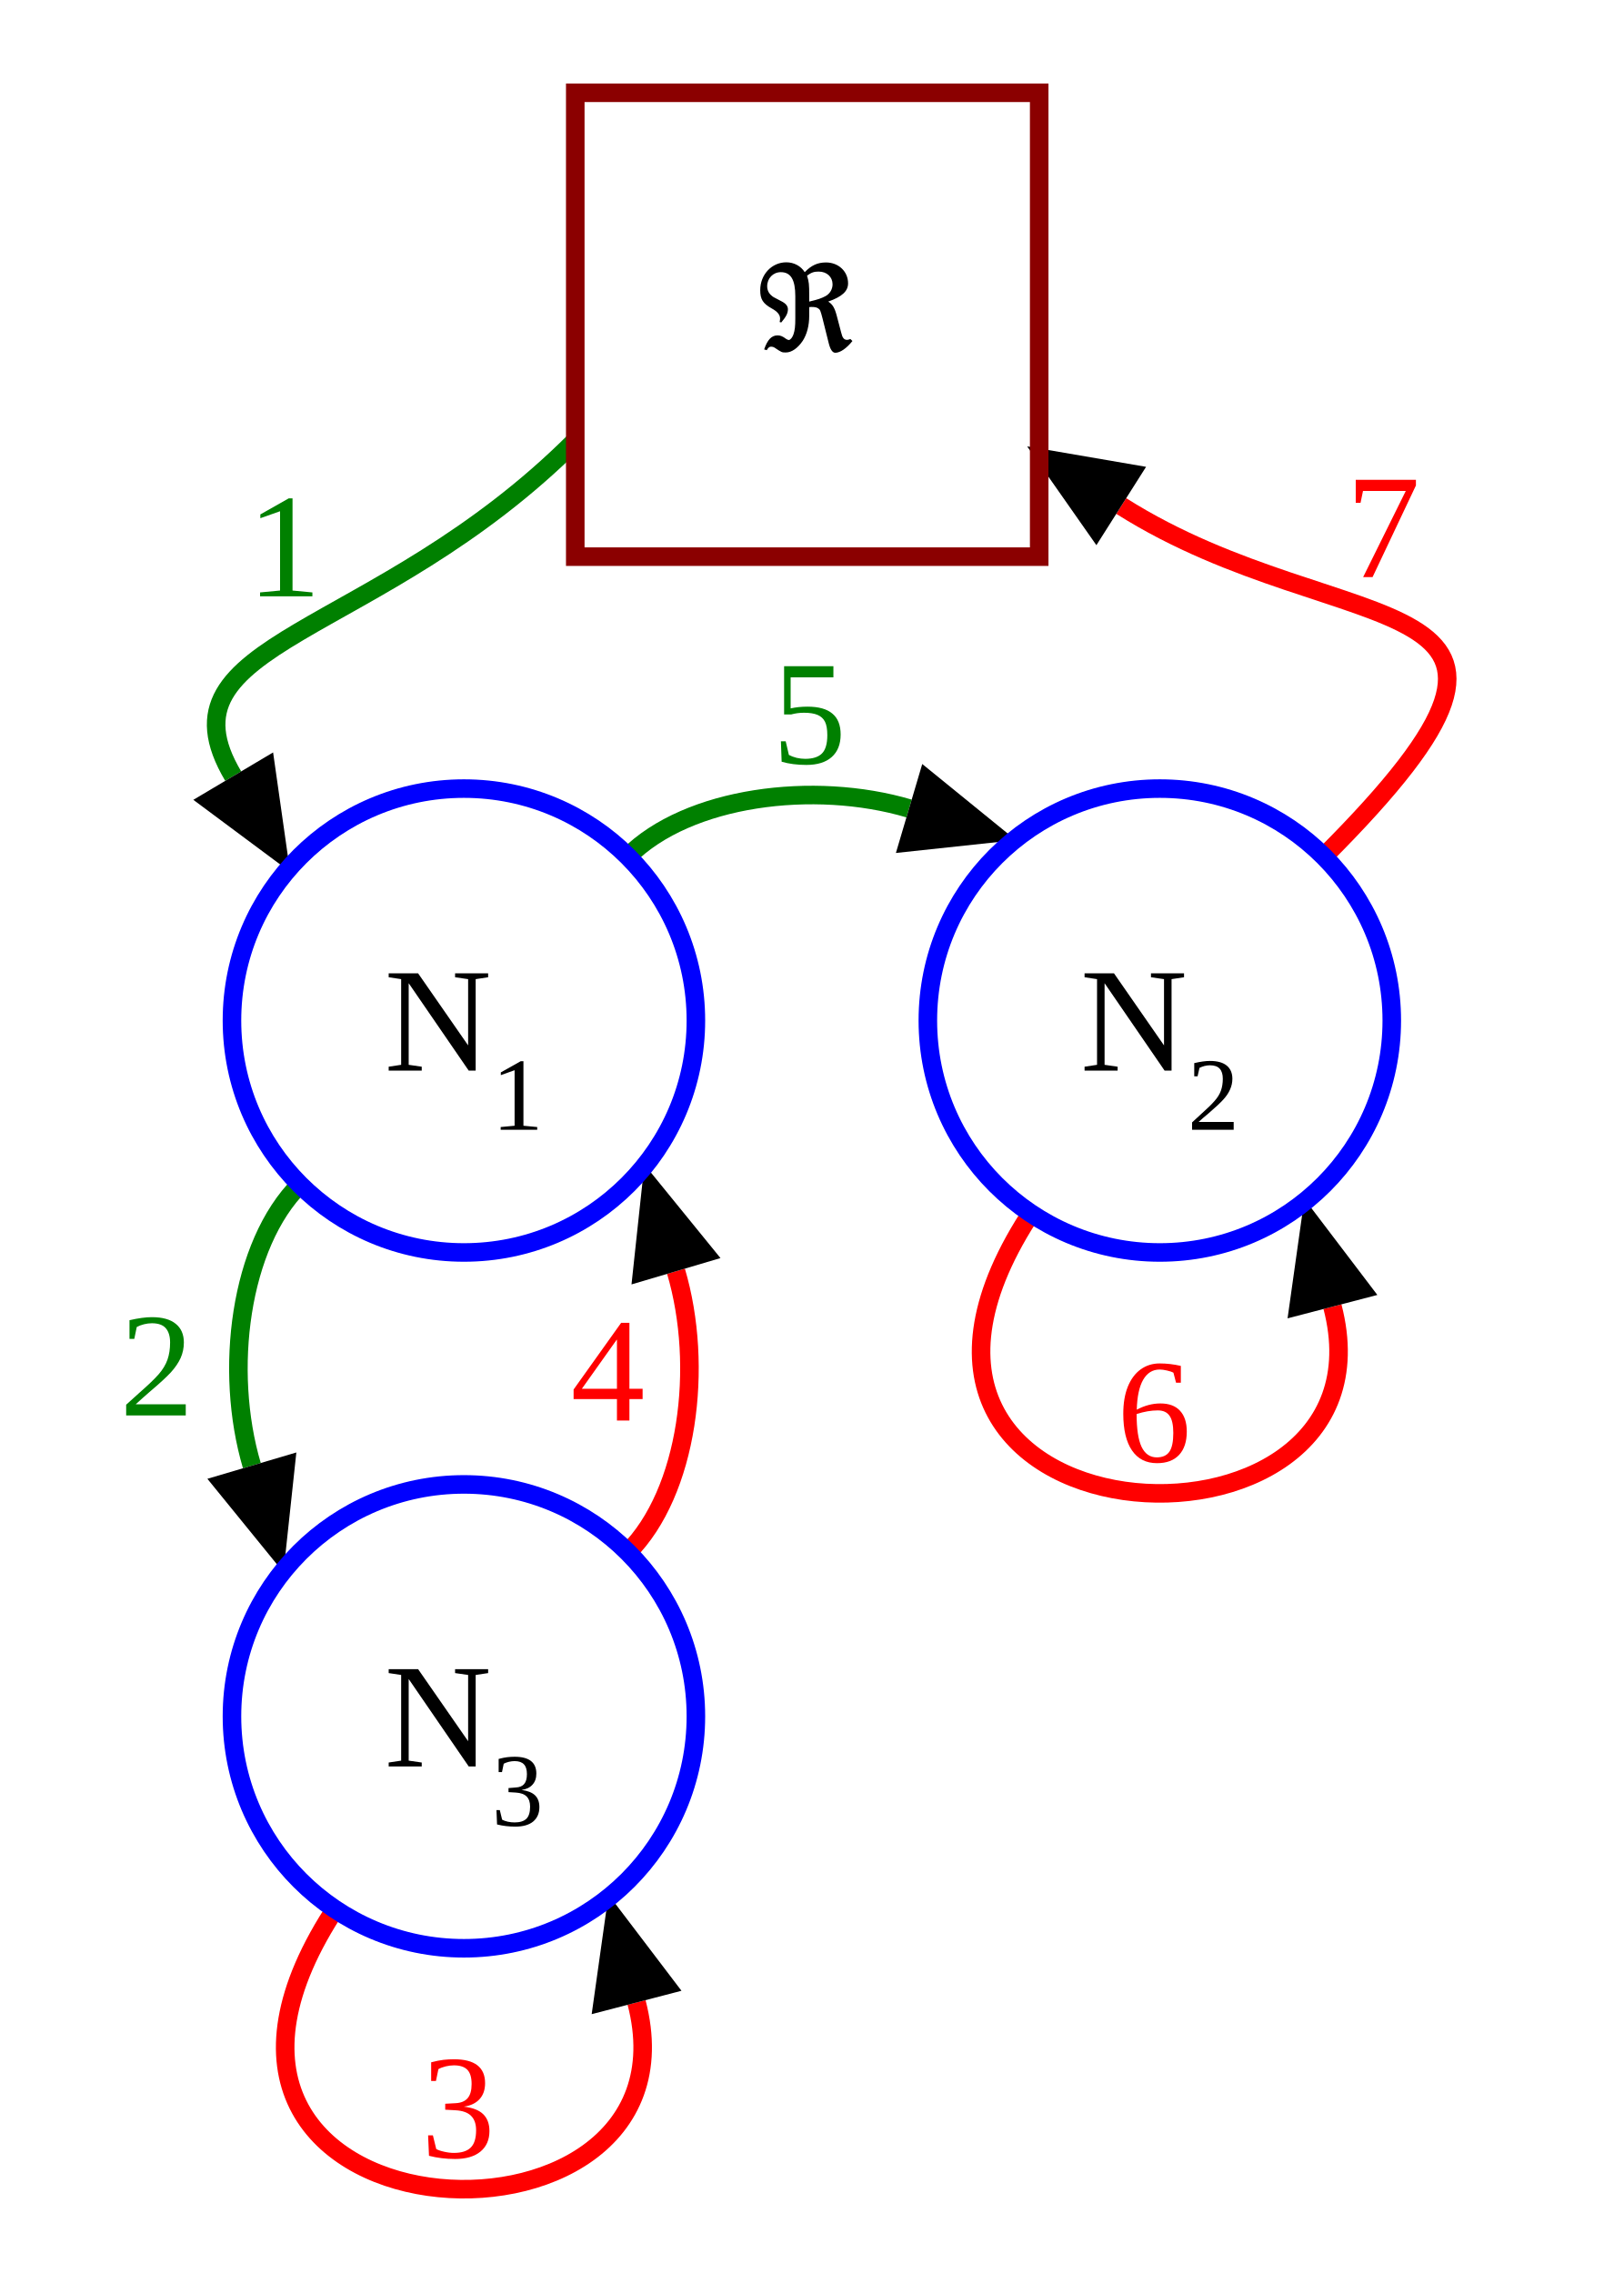
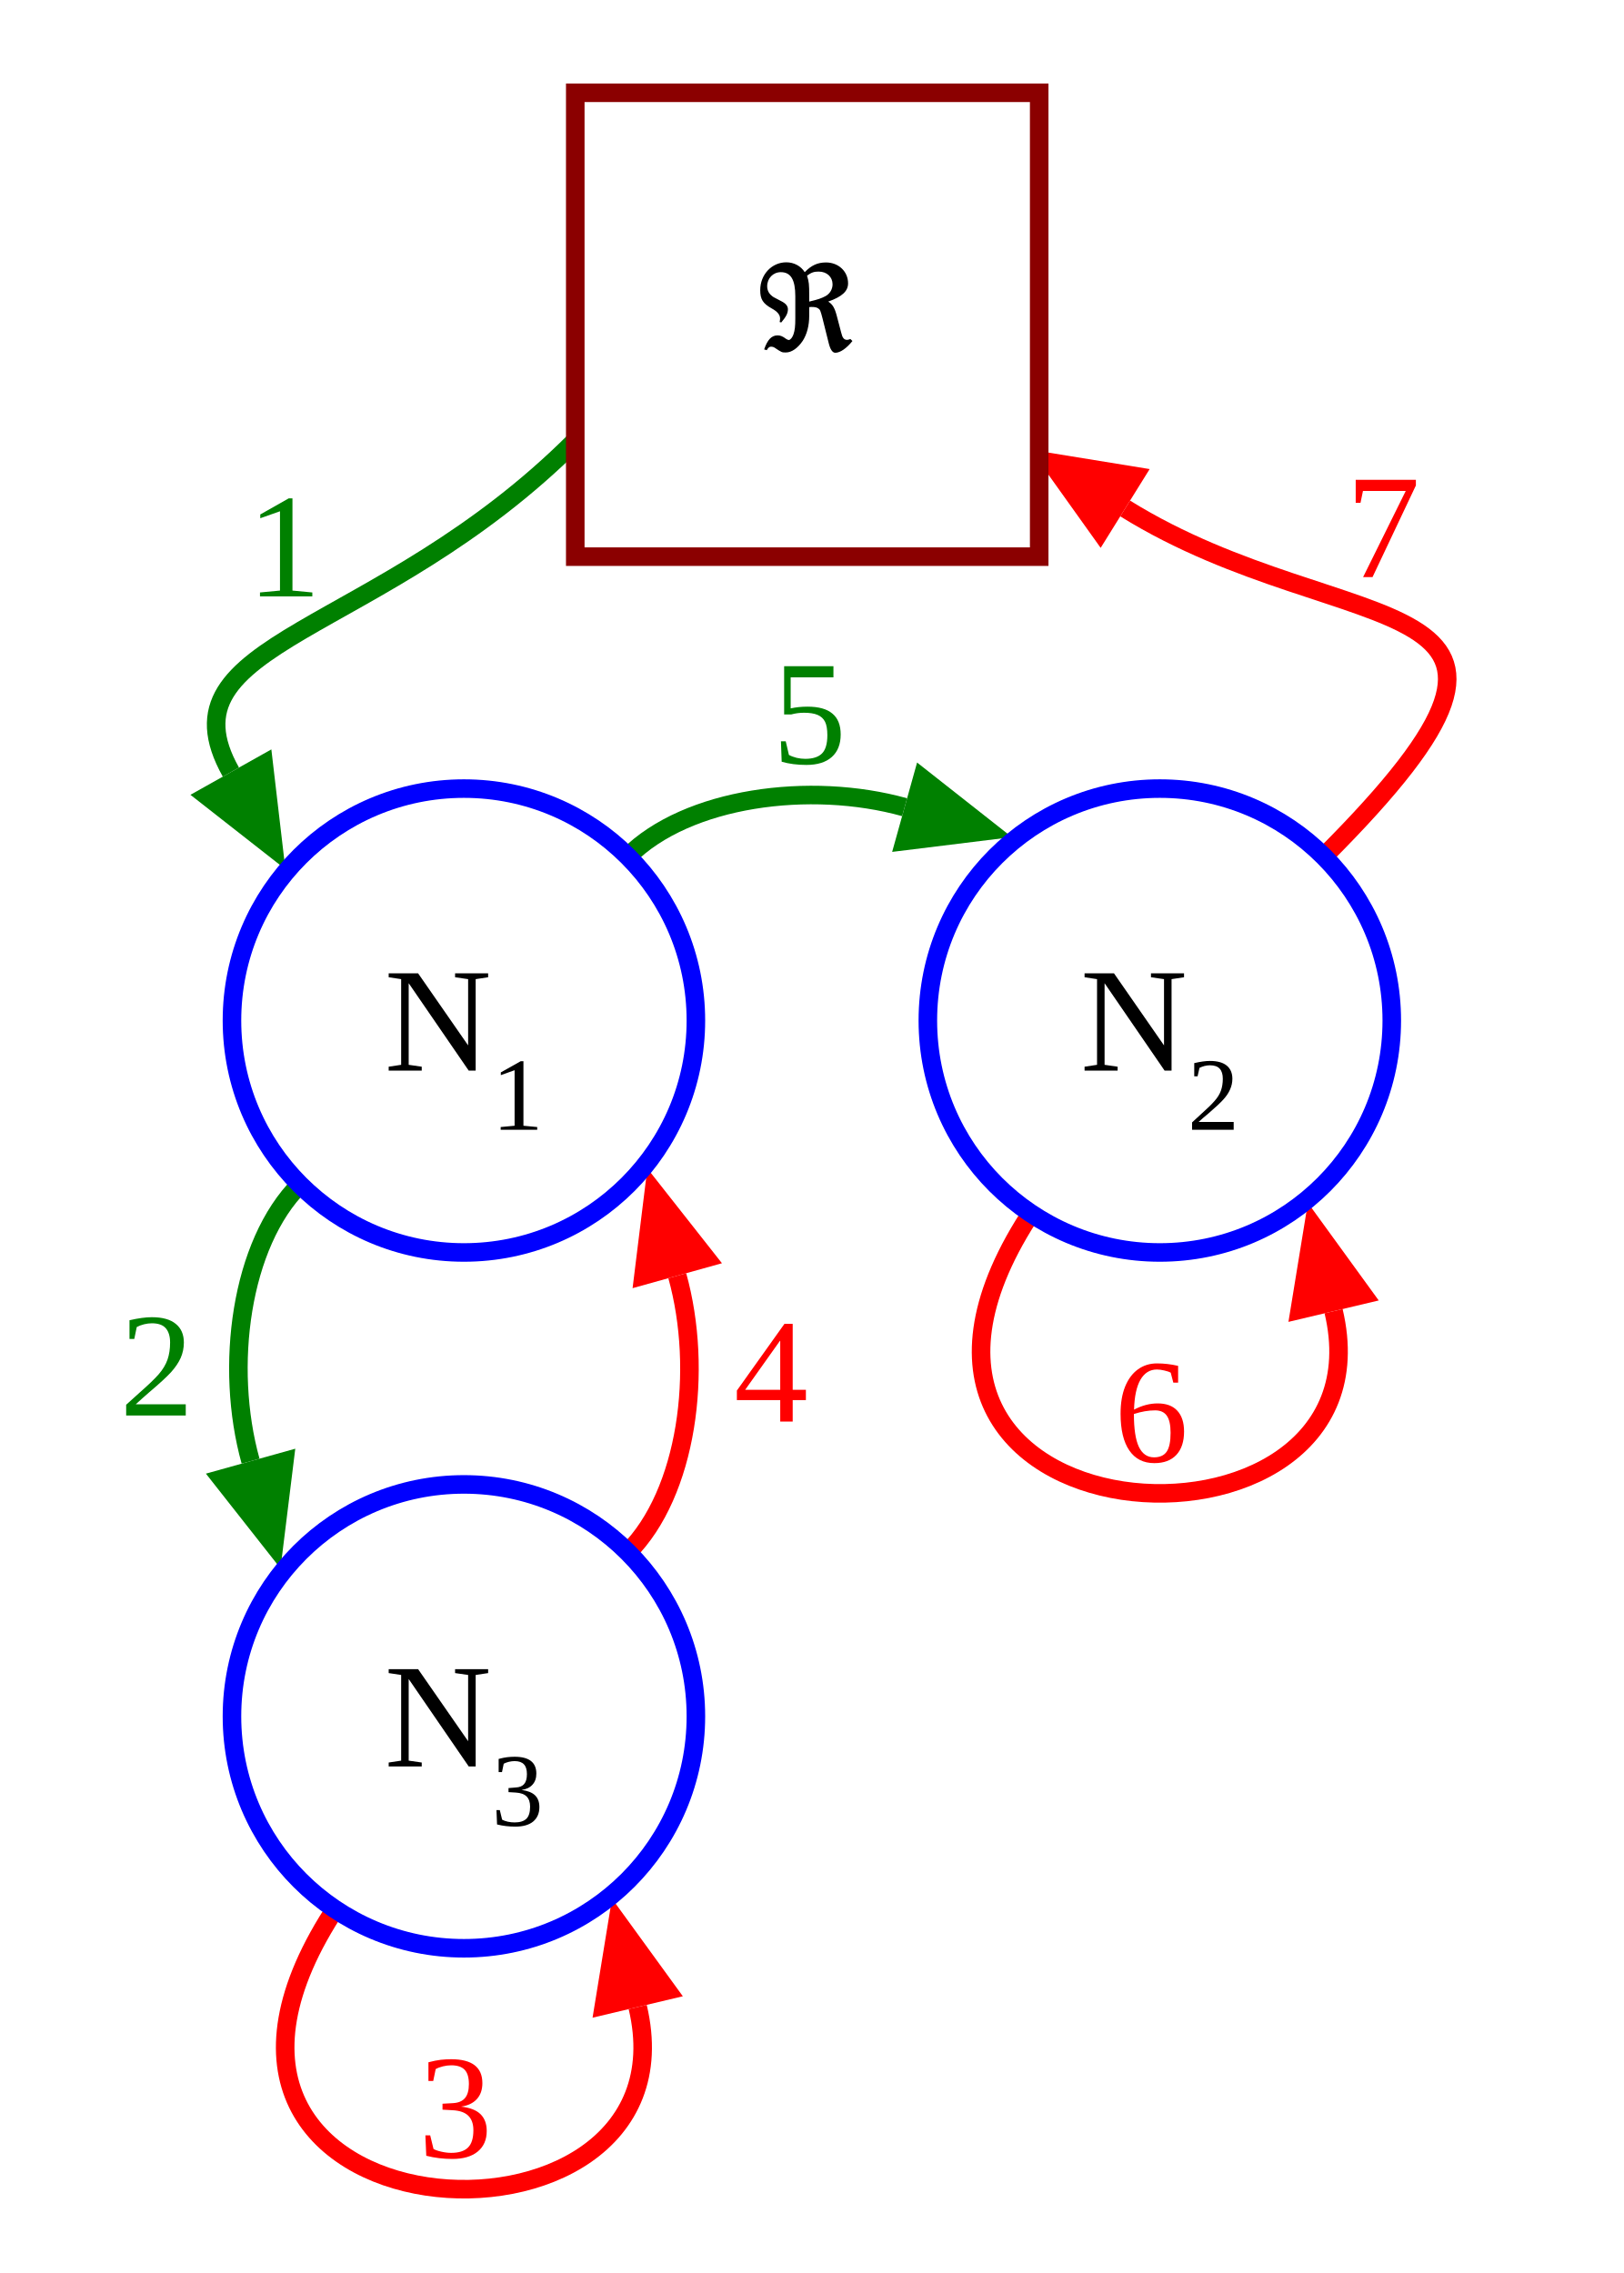
<svg xmlns="http://www.w3.org/2000/svg" width="175" height="245">
-   <defs>
-     <marker id="arrowhead" markerWidth="12" markerHeight="10" orient="auto-start-reverse" refY="5" markerUnits="userSpaceOnUse">
-       <polygon points="0 0, 12 5, 0 10" fill="black" stroke="none" />
-     </marker>
-   </defs>
-   <path d="M 62 47.5 C40.542 68.958 16.381 68.926 25.135 83.656" fill="none" stroke="green" stroke-width="2" marker-end="url(#arrowhead)" />
-   <path d="M 32.322 127.678 C25.835 134.165 24.109 147.725 27.145 157.976" fill="none" stroke="green" stroke-width="2" marker-end="url(#arrowhead)" />
-   <path d="M 36.378 205.387 C11.704 242.315 76.413 245.799 68.607 215.84" fill="none" stroke="red" stroke-width="2" marker-end="url(#arrowhead)" />
-   <path d="M 67.678 167.322 C74.165 160.835 75.891 147.275 72.855 137.024" fill="none" stroke="red" stroke-width="2" marker-end="url(#arrowhead)" />
-   <path d="M 67.678 92.322 C74.165 85.835 87.725 84.109 97.976 87.145" fill="none" stroke="green" stroke-width="2" marker-end="url(#arrowhead)" />
-   <path d="M 111.378 130.387 C86.704 167.315 151.413 170.799 143.607 140.84" fill="none" stroke="red" stroke-width="2" marker-end="url(#arrowhead)" />
-   <path d="M 142.678 92.322 C173.125 61.875 145.024 69.87 120.842 54.541" fill="none" stroke="red" stroke-width="2" marker-end="url(#arrowhead)" />
-   <text font-size="16" text-anchor="middle" x="30.62" y="58.877" dominant-baseline="central" fill="green">
+   <path d="M 62 47.5 C40.755 68.745 16.859 68.924 24.885 83.223" fill="none" stroke="green" stroke-width="2" />
+   <polygon points="29.245 80.776, 30.758 93.688, 20.524 85.67" fill="green" stroke="none" />
+   <path d="M 32.322 127.678 C25.936 134.064 24.164 147.305 27.007 157.495" fill="none" stroke="green" stroke-width="2" />
+   <polygon points="31.823 156.152, 30.232 169.054, 22.191 158.839" fill="green" stroke="none" />
+   <path d="M 36.378 205.387 C11.838 242.114 75.711 245.76 68.728 216.327" fill="none" stroke="red" stroke-width="2" />
+   <polygon points="63.863 217.481, 65.958 204.651, 73.593 215.172" fill="red" stroke="none" />
+   <path d="M 67.678 167.322 C74.064 160.936 75.836 147.695 72.993 137.505" fill="none" stroke="red" stroke-width="2" />
+   <polygon points="68.177 138.848, 69.768 125.946, 77.809 136.161" fill="red" stroke="none" />
+   <path d="M 67.678 92.322 C74.064 85.936 87.305 84.164 97.495 87.007" fill="none" stroke="green" stroke-width="2" />
+   <polygon points="98.839 82.191, 109.054 90.232, 96.152 91.823" fill="green" stroke="none" />
+   <path d="M 111.378 130.387 C86.838 167.114 150.711 170.76 143.728 141.327" fill="none" stroke="red" stroke-width="2" />
+   <polygon points="138.863 142.481, 140.958 129.651, 148.593 140.172" fill="red" stroke="none" />
+   <path d="M 142.678 92.322 C172.947 62.053 145.35 69.778 121.265 54.807" fill="none" stroke="red" stroke-width="2" />
+   <polygon points="118.625 59.053, 111.074 48.472, 123.905 50.56" fill="red" stroke="none" />
+   <text font-size="16" text-anchor="middle" x="30.613" y="58.881" dominant-baseline="central" fill="green">
1<tspan dy="8" font-size=".7em" />
  </text>
-   <text font-size="16" text-anchor="middle" x="16.894" y="147.168" dominant-baseline="central" fill="green">
+   <text font-size="16" text-anchor="middle" x="16.894" y="147.17" dominant-baseline="central" fill="green">
2<tspan dy="8" font-size=".7em" />
  </text>
-   <text font-size="16" text-anchor="middle" x="49.374" y="227.158" dominant-baseline="central" fill="red">
+   <text font-size="16" text-anchor="middle" x="49.083" y="227.153" dominant-baseline="central" fill="red">
3<tspan dy="8" font-size=".7em" />
  </text>
-   <text font-size="16" text-anchor="middle" x="65.506" y="147.713" dominant-baseline="central" fill="red">
+   <text font-size="16" text-anchor="middle" x="83.106" y="147.83" dominant-baseline="central" fill="red">
4<tspan dy="8" font-size=".7em" />
  </text>
-   <text font-size="16" text-anchor="middle" x="87.228" y="76.894" dominant-baseline="central" fill="green">
+   <text font-size="16" text-anchor="middle" x="87.229" y="76.894" dominant-baseline="central" fill="green">
5<tspan dy="8" font-size=".7em" />
  </text>
-   <text font-size="16" text-anchor="middle" x="124.374" y="152.158" dominant-baseline="central" fill="red">
+   <text font-size="16" text-anchor="middle" x="124.083" y="152.153" dominant-baseline="central" fill="red">
6<tspan dy="8" font-size=".7em" />
  </text>
-   <text font-size="16" text-anchor="middle" x="149.054" y="56.806" dominant-baseline="central" fill="red">
+   <text font-size="16" text-anchor="middle" x="149.051" y="56.805" dominant-baseline="central" fill="red">
7<tspan dy="8" font-size=".7em" />
  </text>
  <rect x="62" y="10" fill="none" width="50" height="50" stroke="darkred" stroke-width="2" />
  <circle cx="50" r="25" stroke="blue" stroke-width="2" cy="110" fill="none" />
  <circle cx="50" r="25" stroke="blue" stroke-width="2" cy="185" fill="none" />
  <circle cx="125" r="25" stroke="blue" stroke-width="2" cy="110" fill="none" />
  <text font-size="16" text-anchor="middle" x="87" y="35" dominant-baseline="central" fill="">
ℜ<tspan dy="8" font-size=".7em" />
  </text>
  <text font-size="16" text-anchor="middle" x="50" y="110" dominant-baseline="central" fill="">
N<tspan dy="8" font-size=".7em">1</tspan>
  </text>
  <text font-size="16" text-anchor="middle" x="50" y="185" dominant-baseline="central" fill="">
N<tspan dy="8" font-size=".7em">3</tspan>
  </text>
  <text font-size="16" text-anchor="middle" x="125" y="110" dominant-baseline="central" fill="">
N<tspan dy="8" font-size=".7em">2</tspan>
  </text>
</svg>
